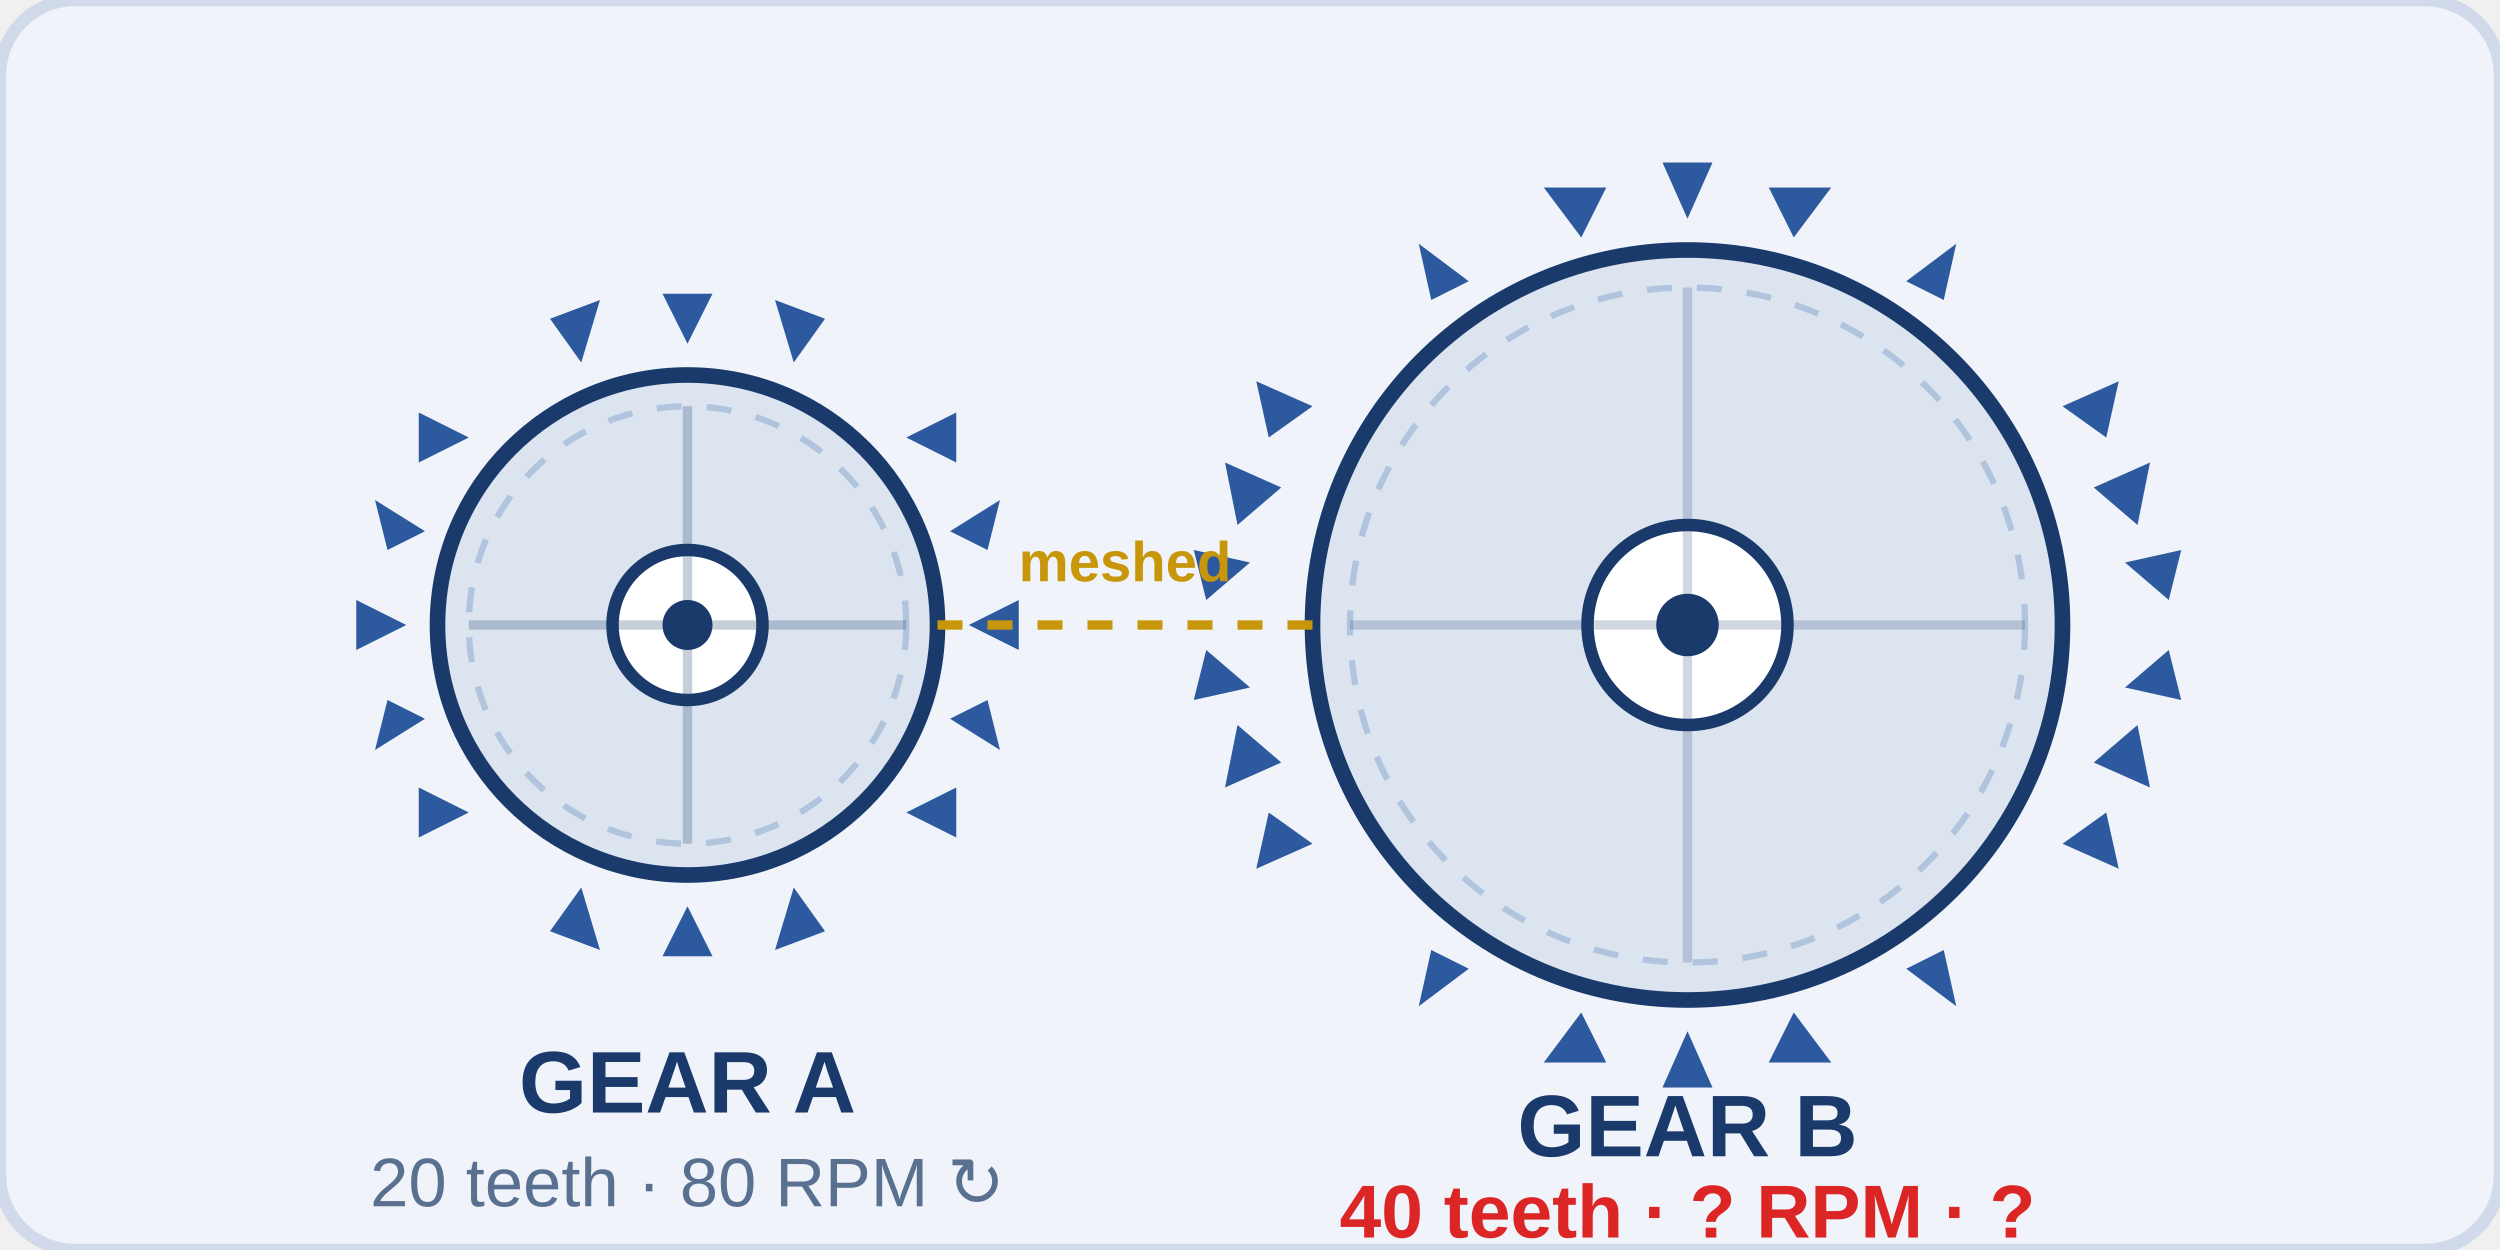
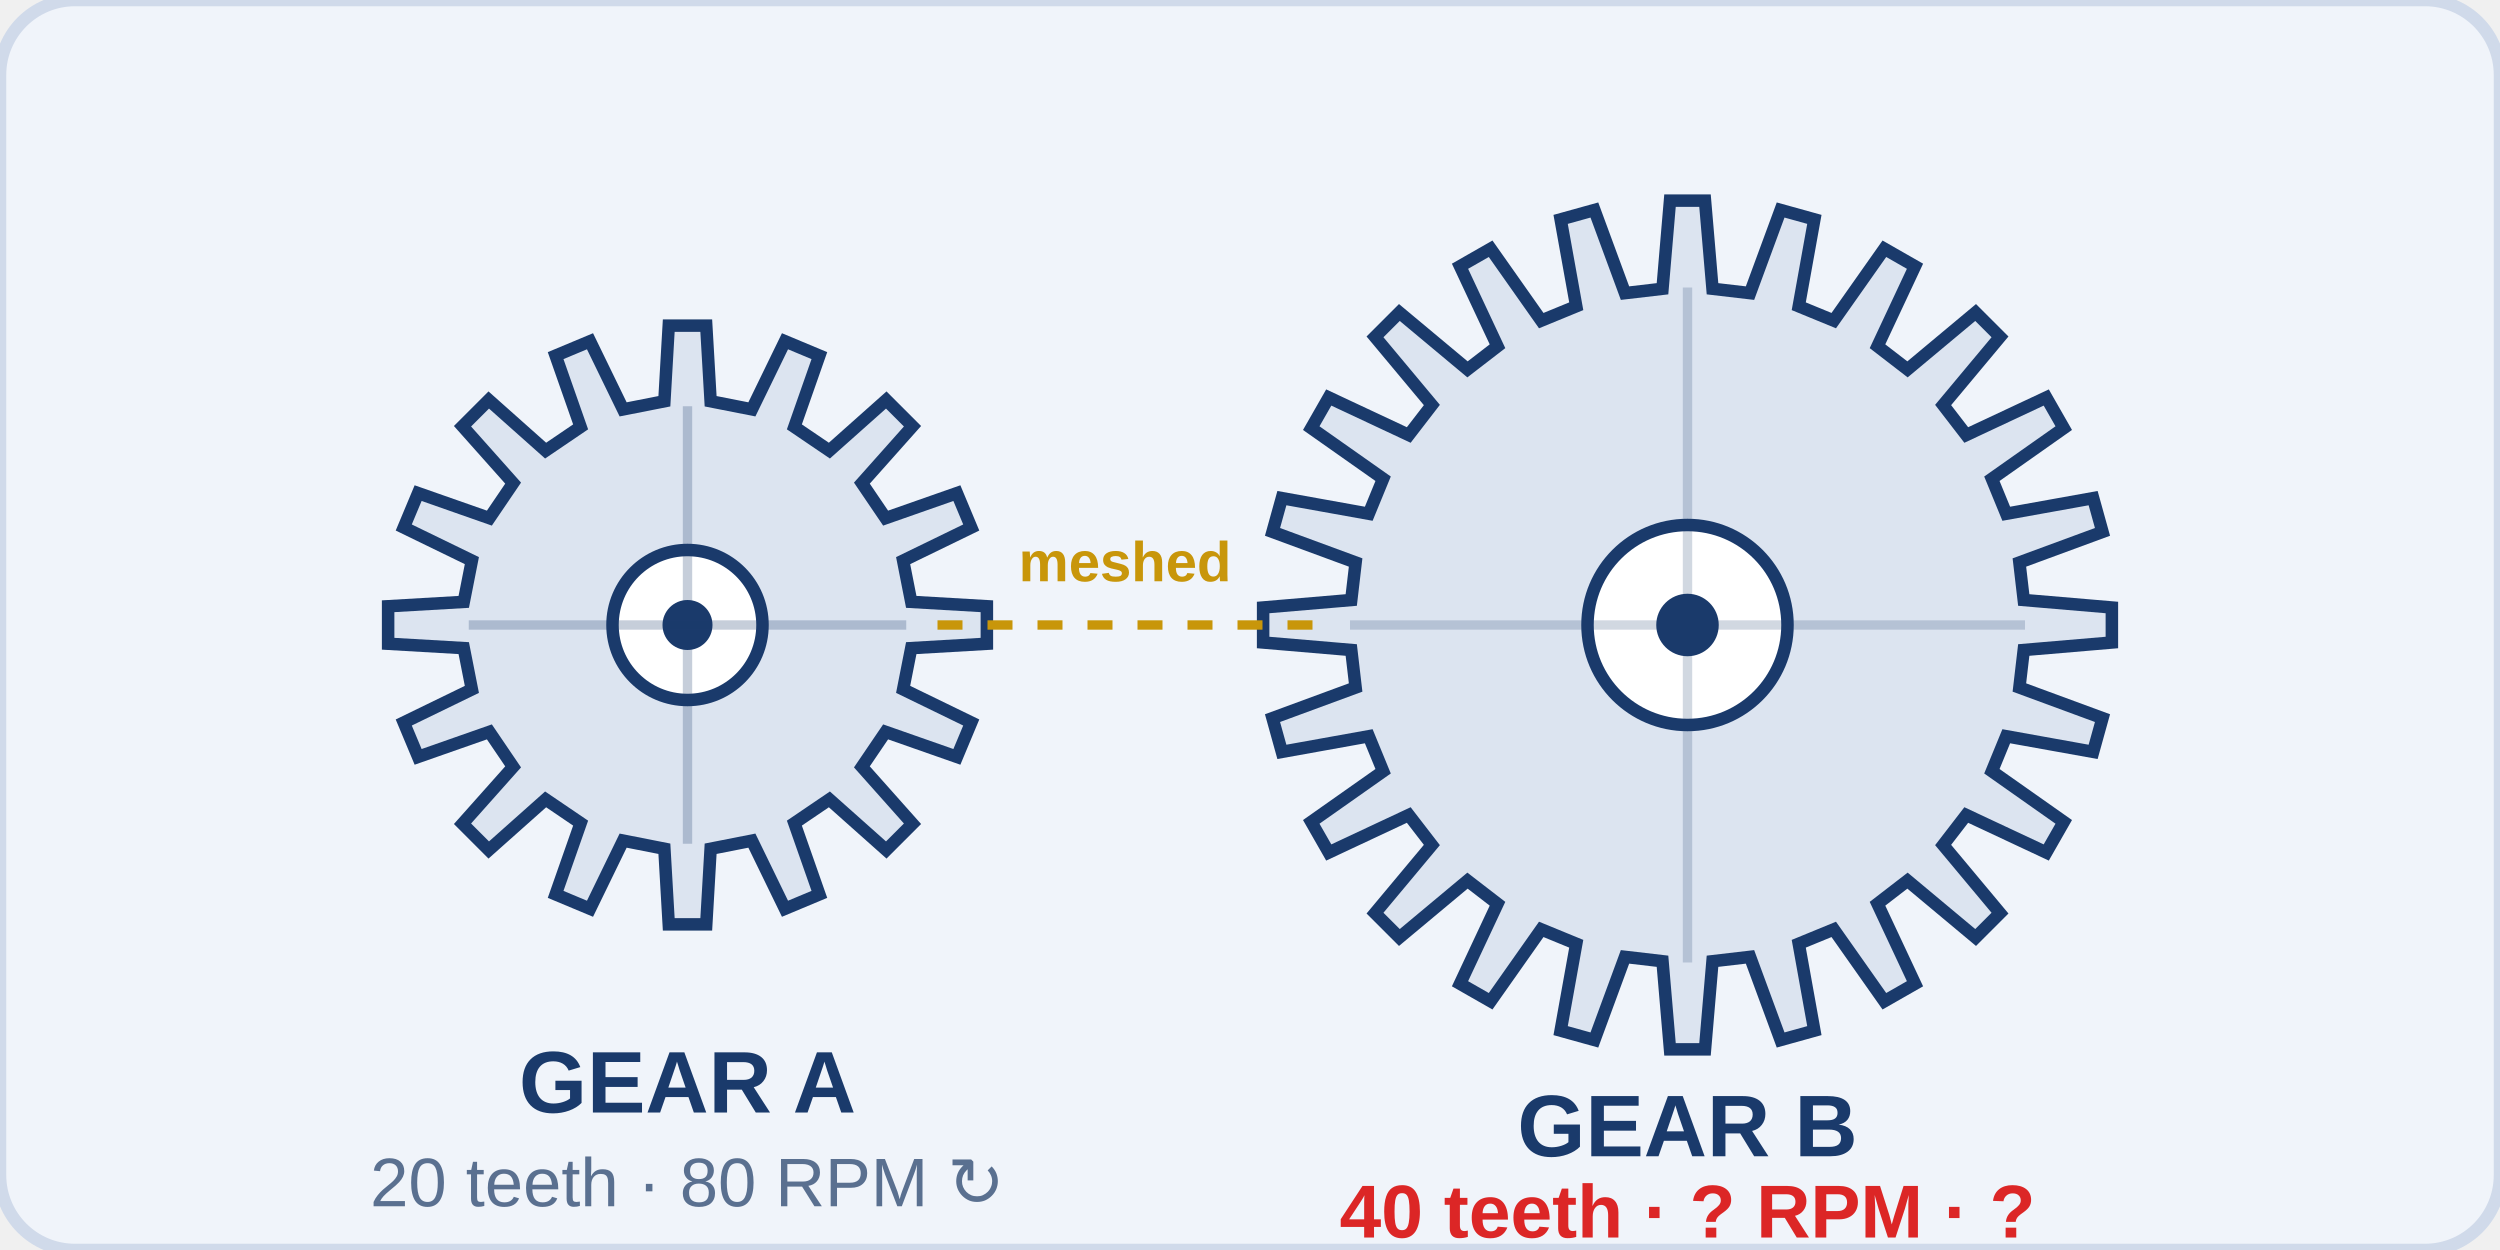
<svg xmlns="http://www.w3.org/2000/svg" width="400" height="200" viewBox="0 0 400 200">
  <style>
    @keyframes rotateCW { to { transform: rotate(360deg); } }
-     @keyframes rotateCCW { to { transform: rotate(-360deg); } }
    .gear-a { animation: rotateCW 3s linear infinite; transform-origin: 110px 100px; }
    .gear-b { transform-origin: 270px 100px; } /* Gear B is STATIC — that's the question */
    text { font-family: Arial, sans-serif; }
  </style>
  <rect width="400" height="200" rx="12" fill="#f0f4fa" stroke="#d0daea" stroke-width="2" />
  <g class="gear-a">
-     <path d="       M110,55 L106,47 L114,47 Z       M145,70 L153,66 L153,74 Z       M155,100 L163,96 L163,104 Z       M145,130 L153,126 L153,134 Z       M110,145 L106,153 L114,153 Z       M75,130 L67,134 L67,126 Z       M65,100 L57,104 L57,96 Z       M75,70 L67,74 L67,66 Z       M93,58 L88,51 L96,48 Z       M127,58 L132,51 L124,48 Z       M152,85 L160,80 L158,88 Z       M152,115 L160,120 L158,112 Z       M127,142 L132,149 L124,152 Z       M93,142 L88,149 L96,152 Z       M68,115 L60,120 L62,112 Z       M68,85 L60,80 L62,88 Z     " fill="#2d5a9e" />
-     <circle cx="110" cy="100" r="40" fill="#dce4f0" stroke="#1a3a6b" stroke-width="2.5" />
-     <circle cx="110" cy="100" r="35" fill="none" stroke="#b0c4de" stroke-width="1" stroke-dasharray="4,4" />
+     <path d="M145.8,96.3 L157.9,97.0 L157.9,103.0 L145.8,103.7 L144.5,110.3 L155.4,115.6 L153.1,121.1 L141.7,117.1 L137.9,122.7 L146.0,131.8 L141.8,136.0 L132.7,127.9 L127.1,131.7 L131.1,143.1 L125.6,145.4 L120.3,134.5 L113.7,135.8 L113.0,147.9 L107.0,147.9 L106.3,135.8 L99.7,134.5 L94.4,145.4 L88.9,143.1 L92.9,131.7 L87.3,127.9 L78.2,136.0 L74.0,131.8 L82.1,122.7 L78.3,117.1 L66.9,121.1 L64.6,115.6 L75.5,110.3 L74.2,103.7 L62.1,103.0 L62.1,97.0 L74.2,96.3 L75.5,89.7 L64.6,84.4 L66.9,78.9 L78.3,82.9 L82.1,77.3 L74.0,68.2 L78.2,64.0 L87.3,72.1 L92.9,68.3 L88.9,56.9 L94.4,54.6 L99.7,65.5 L106.3,64.2 L107.0,52.1 L113.0,52.1 L113.7,64.2 L120.3,65.5 L125.6,54.6 L131.1,56.9 L127.1,68.3 L132.7,72.1 L141.8,64.0 L146.0,68.2 L137.9,77.3 L141.7,82.9 L153.1,78.9 L155.4,84.4 L144.5,89.7 Z" fill="#dce4f0" stroke="#1a3a6b" stroke-width="2" />
    <circle cx="110" cy="100" r="12" fill="#fff" stroke="#1a3a6b" stroke-width="2" />
    <circle cx="110" cy="100" r="4" fill="#1a3a6b" />
    <line x1="110" y1="65" x2="110" y2="135" stroke="#1a3a6b" stroke-width="1.5" opacity=".25" />
    <line x1="75" y1="100" x2="145" y2="100" stroke="#1a3a6b" stroke-width="1.5" opacity=".25" />
  </g>
  <g class="gear-b">
-     <path d="       M270,35 L266,26 L274,26 Z       M305,45 L313,39 L311,48 Z       M330,65 L339,61 L337,70 Z       M340,90 L349,88 L347,96 Z       M340,110 L349,112 L347,104 Z       M330,135 L339,139 L337,130 Z       M305,155 L313,161 L311,152 Z       M270,165 L266,174 L274,174 Z       M235,155 L227,161 L229,152 Z       M210,135 L201,139 L203,130 Z       M200,110 L191,112 L193,104 Z       M200,90 L191,88 L193,96 Z       M210,65 L201,61 L203,70 Z       M235,45 L227,39 L229,48 Z       M287,38 L293,30 L283,30 Z       M253,38 L247,30 L257,30 Z       M335,78 L344,74 L342,84 Z       M335,122 L344,126 L342,116 Z       M287,162 L293,170 L283,170 Z       M253,162 L247,170 L257,170 Z       M205,122 L196,126 L198,116 Z       M205,78 L196,74 L198,84 Z     " fill="#2d5a9e" />
-     <circle cx="270" cy="100" r="60" fill="#dce4f0" stroke="#1a3a6b" stroke-width="2.5" />
-     <circle cx="270" cy="100" r="54" fill="none" stroke="#b0c4de" stroke-width="1" stroke-dasharray="4,4" />
+     <path d="M323.8,96.0 L337.9,97.2 L337.9,102.8 L323.8,104.0 L323.1,110.0 L336.4,114.9 L334.9,120.3 L321.0,117.8 L318.7,123.4 L330.2,131.5 L327.4,136.4 L314.6,130.4 L310.9,135.2 L320.0,146.1 L316.1,150.0 L305.2,140.9 L300.4,144.6 L306.4,157.4 L301.5,160.2 L293.4,148.7 L287.8,151.0 L290.3,164.9 L284.9,166.4 L280.0,153.1 L274.0,153.8 L272.8,167.9 L267.2,167.9 L266.0,153.8 L260.0,153.1 L255.1,166.4 L249.7,164.9 L252.2,151.0 L246.6,148.7 L238.5,160.2 L233.6,157.4 L239.6,144.6 L234.8,140.9 L223.9,150.0 L220.0,146.1 L229.1,135.2 L225.4,130.4 L212.6,136.4 L209.8,131.5 L221.3,123.4 L219.0,117.8 L205.1,120.3 L203.6,114.9 L216.9,110.0 L216.2,104.0 L202.1,102.8 L202.1,97.2 L216.2,96.0 L216.9,90.0 L203.6,85.1 L205.1,79.7 L219.0,82.2 L221.3,76.6 L209.8,68.5 L212.6,63.6 L225.4,69.6 L229.1,64.8 L220.0,53.9 L223.9,50.0 L234.8,59.1 L239.6,55.4 L233.6,42.6 L238.5,39.8 L246.6,51.3 L252.2,49.0 L249.7,35.1 L255.1,33.6 L260.0,46.9 L266.0,46.2 L267.2,32.1 L272.8,32.1 L274.0,46.2 L280.0,46.9 L284.9,33.6 L290.3,35.1 L287.8,49.0 L293.4,51.3 L301.5,39.8 L306.4,42.6 L300.4,55.4 L305.2,59.1 L316.1,50.0 L320.0,53.9 L310.9,64.8 L314.6,69.6 L327.4,63.6 L330.2,68.5 L318.7,76.6 L321.0,82.2 L334.9,79.7 L336.4,85.1 L323.1,90.0 Z" fill="#dce4f0" stroke="#1a3a6b" stroke-width="2" />
    <circle cx="270" cy="100" r="16" fill="#fff" stroke="#1a3a6b" stroke-width="2" />
    <circle cx="270" cy="100" r="5" fill="#1a3a6b" />
    <line x1="270" y1="46" x2="270" y2="154" stroke="#1a3a6b" stroke-width="1.5" opacity=".2" />
    <line x1="216" y1="100" x2="324" y2="100" stroke="#1a3a6b" stroke-width="1.5" opacity=".2" />
  </g>
  <text x="110" y="178" text-anchor="middle" font-size="14" font-weight="700" fill="#1a3a6b">GEAR A</text>
  <text x="110" y="193" text-anchor="middle" font-size="11" fill="#5a7090">20 teeth · 80 RPM ↻</text>
  <text x="270" y="185" text-anchor="middle" font-size="14" font-weight="700" fill="#1a3a6b">GEAR B</text>
  <text x="270" y="198" text-anchor="middle" font-size="12" font-weight="700" fill="#dc2626">40 teeth · ? RPM · ?</text>
  <line x1="150" y1="100" x2="210" y2="100" stroke="#c8960a" stroke-width="1.5" stroke-dasharray="4" />
  <text x="180" y="93" text-anchor="middle" font-size="9" fill="#c8960a" font-weight="600">meshed</text>
</svg>
